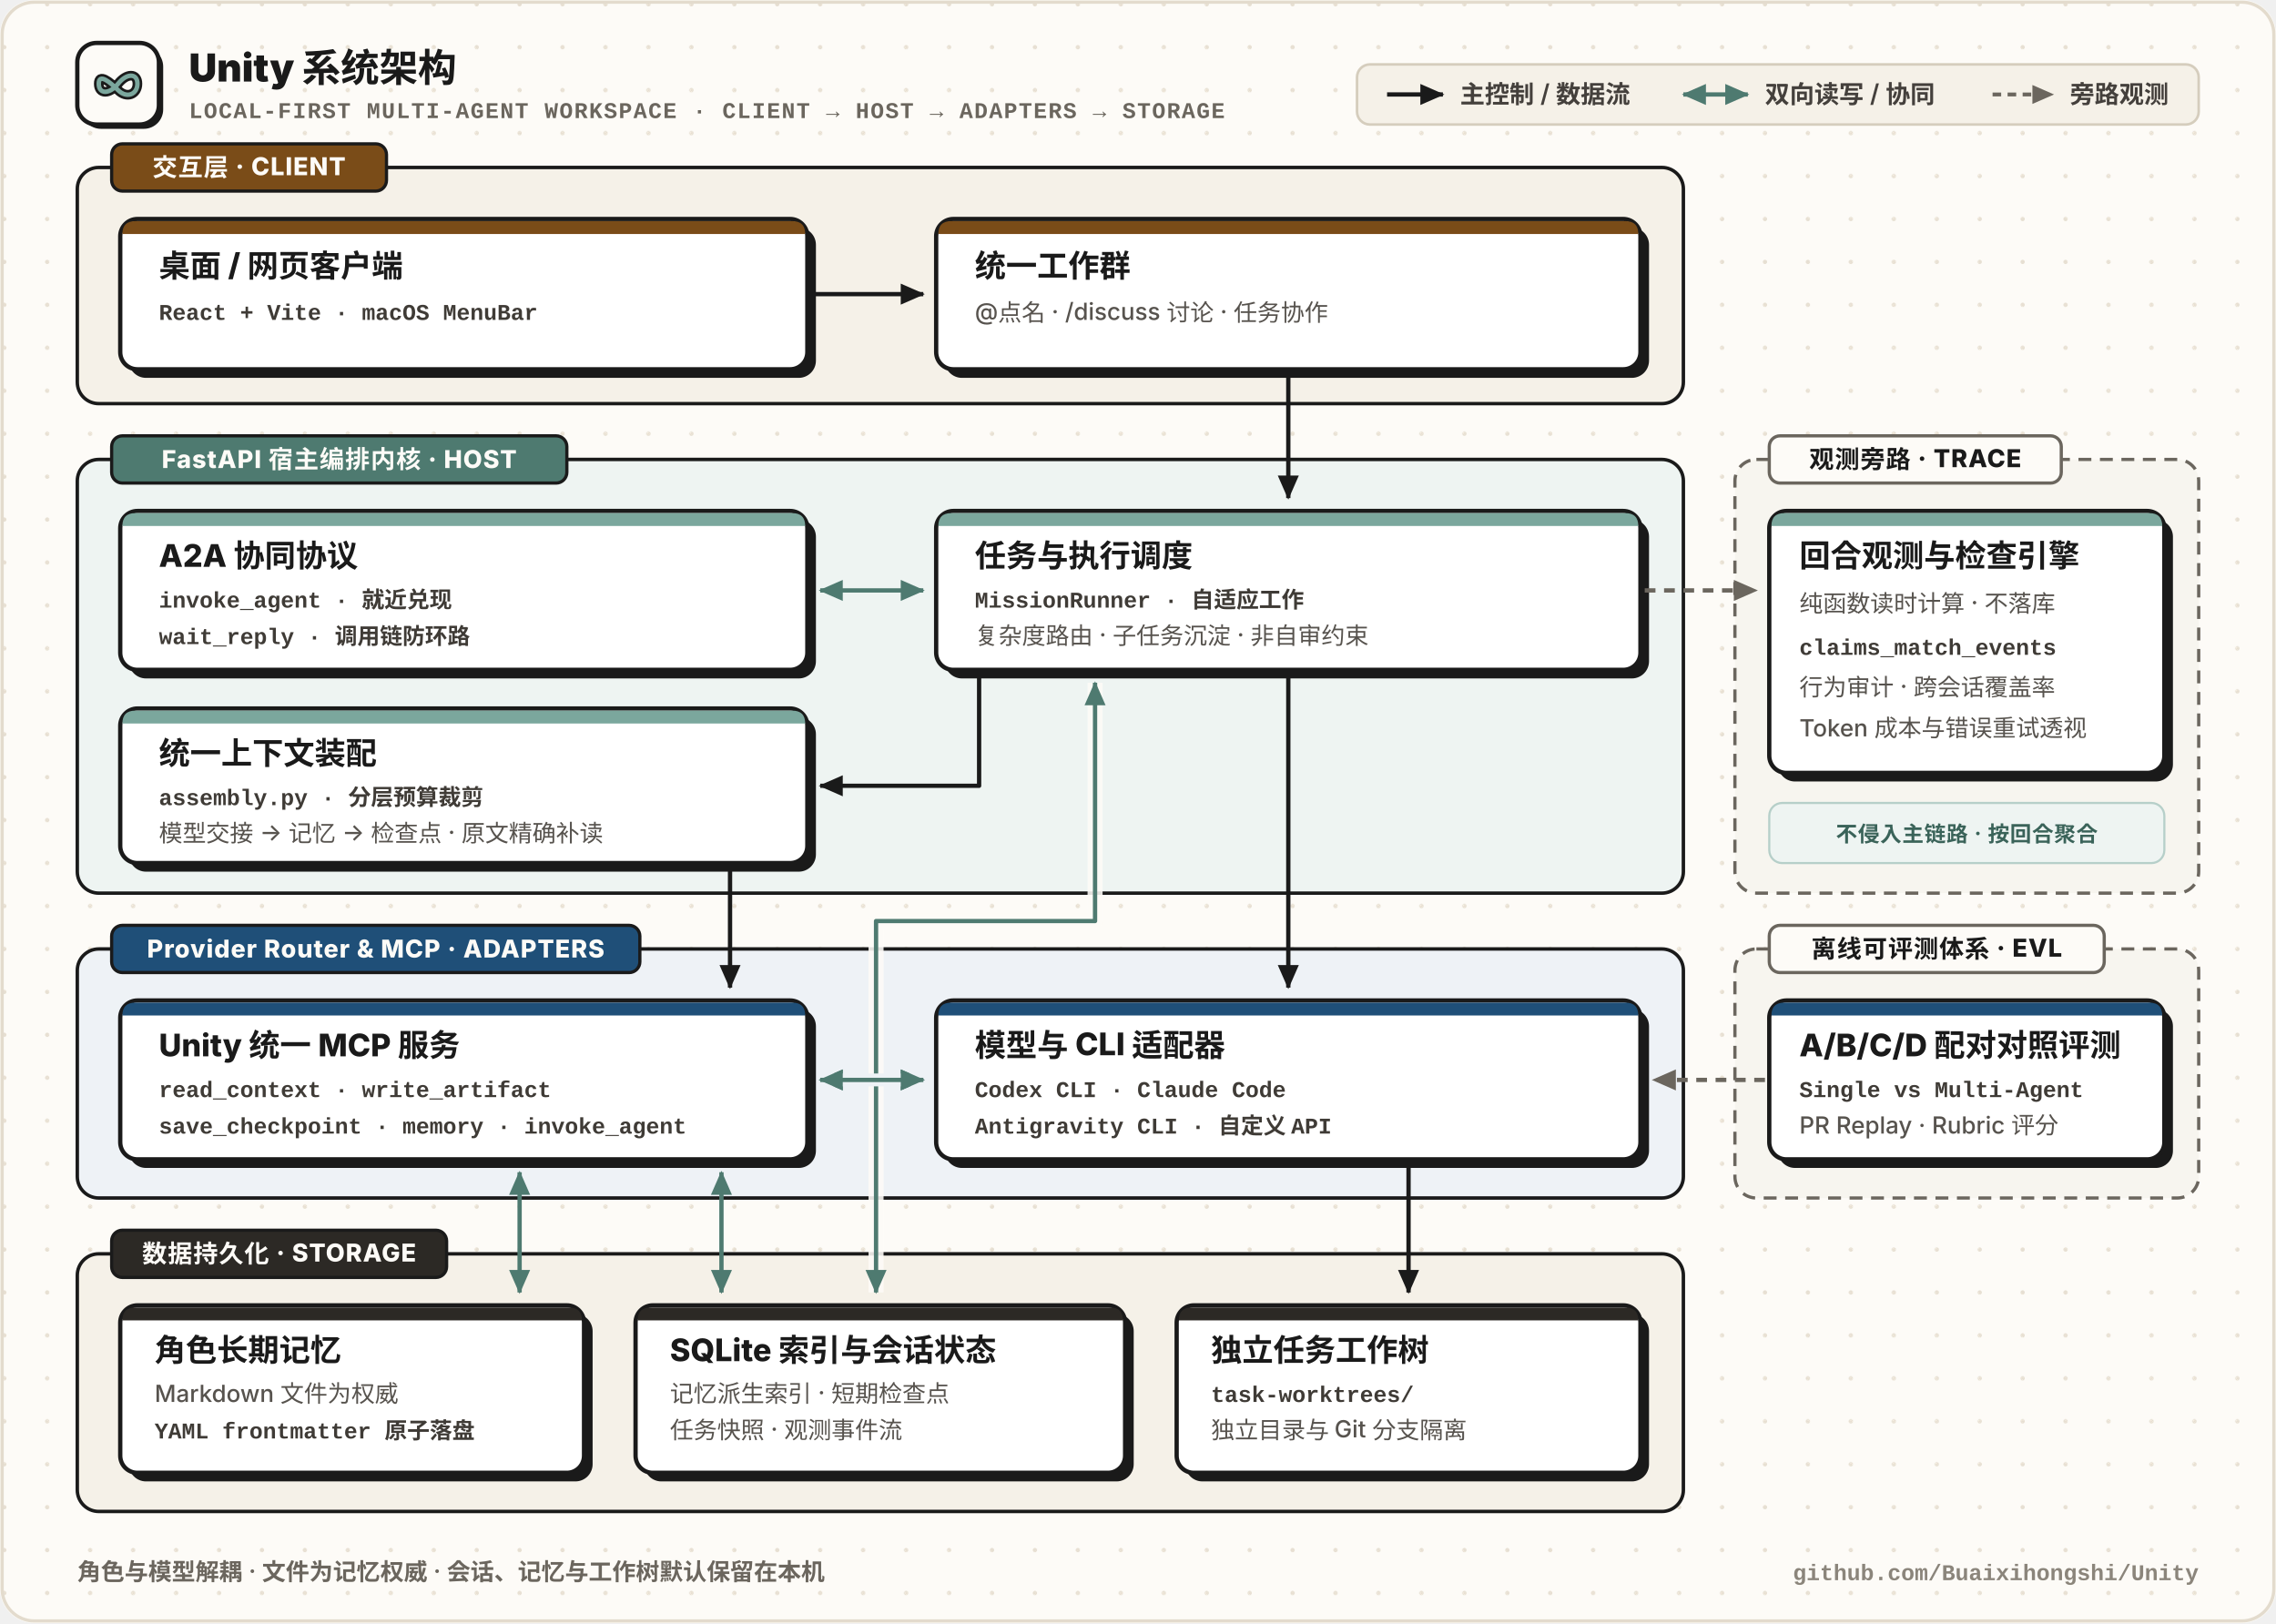
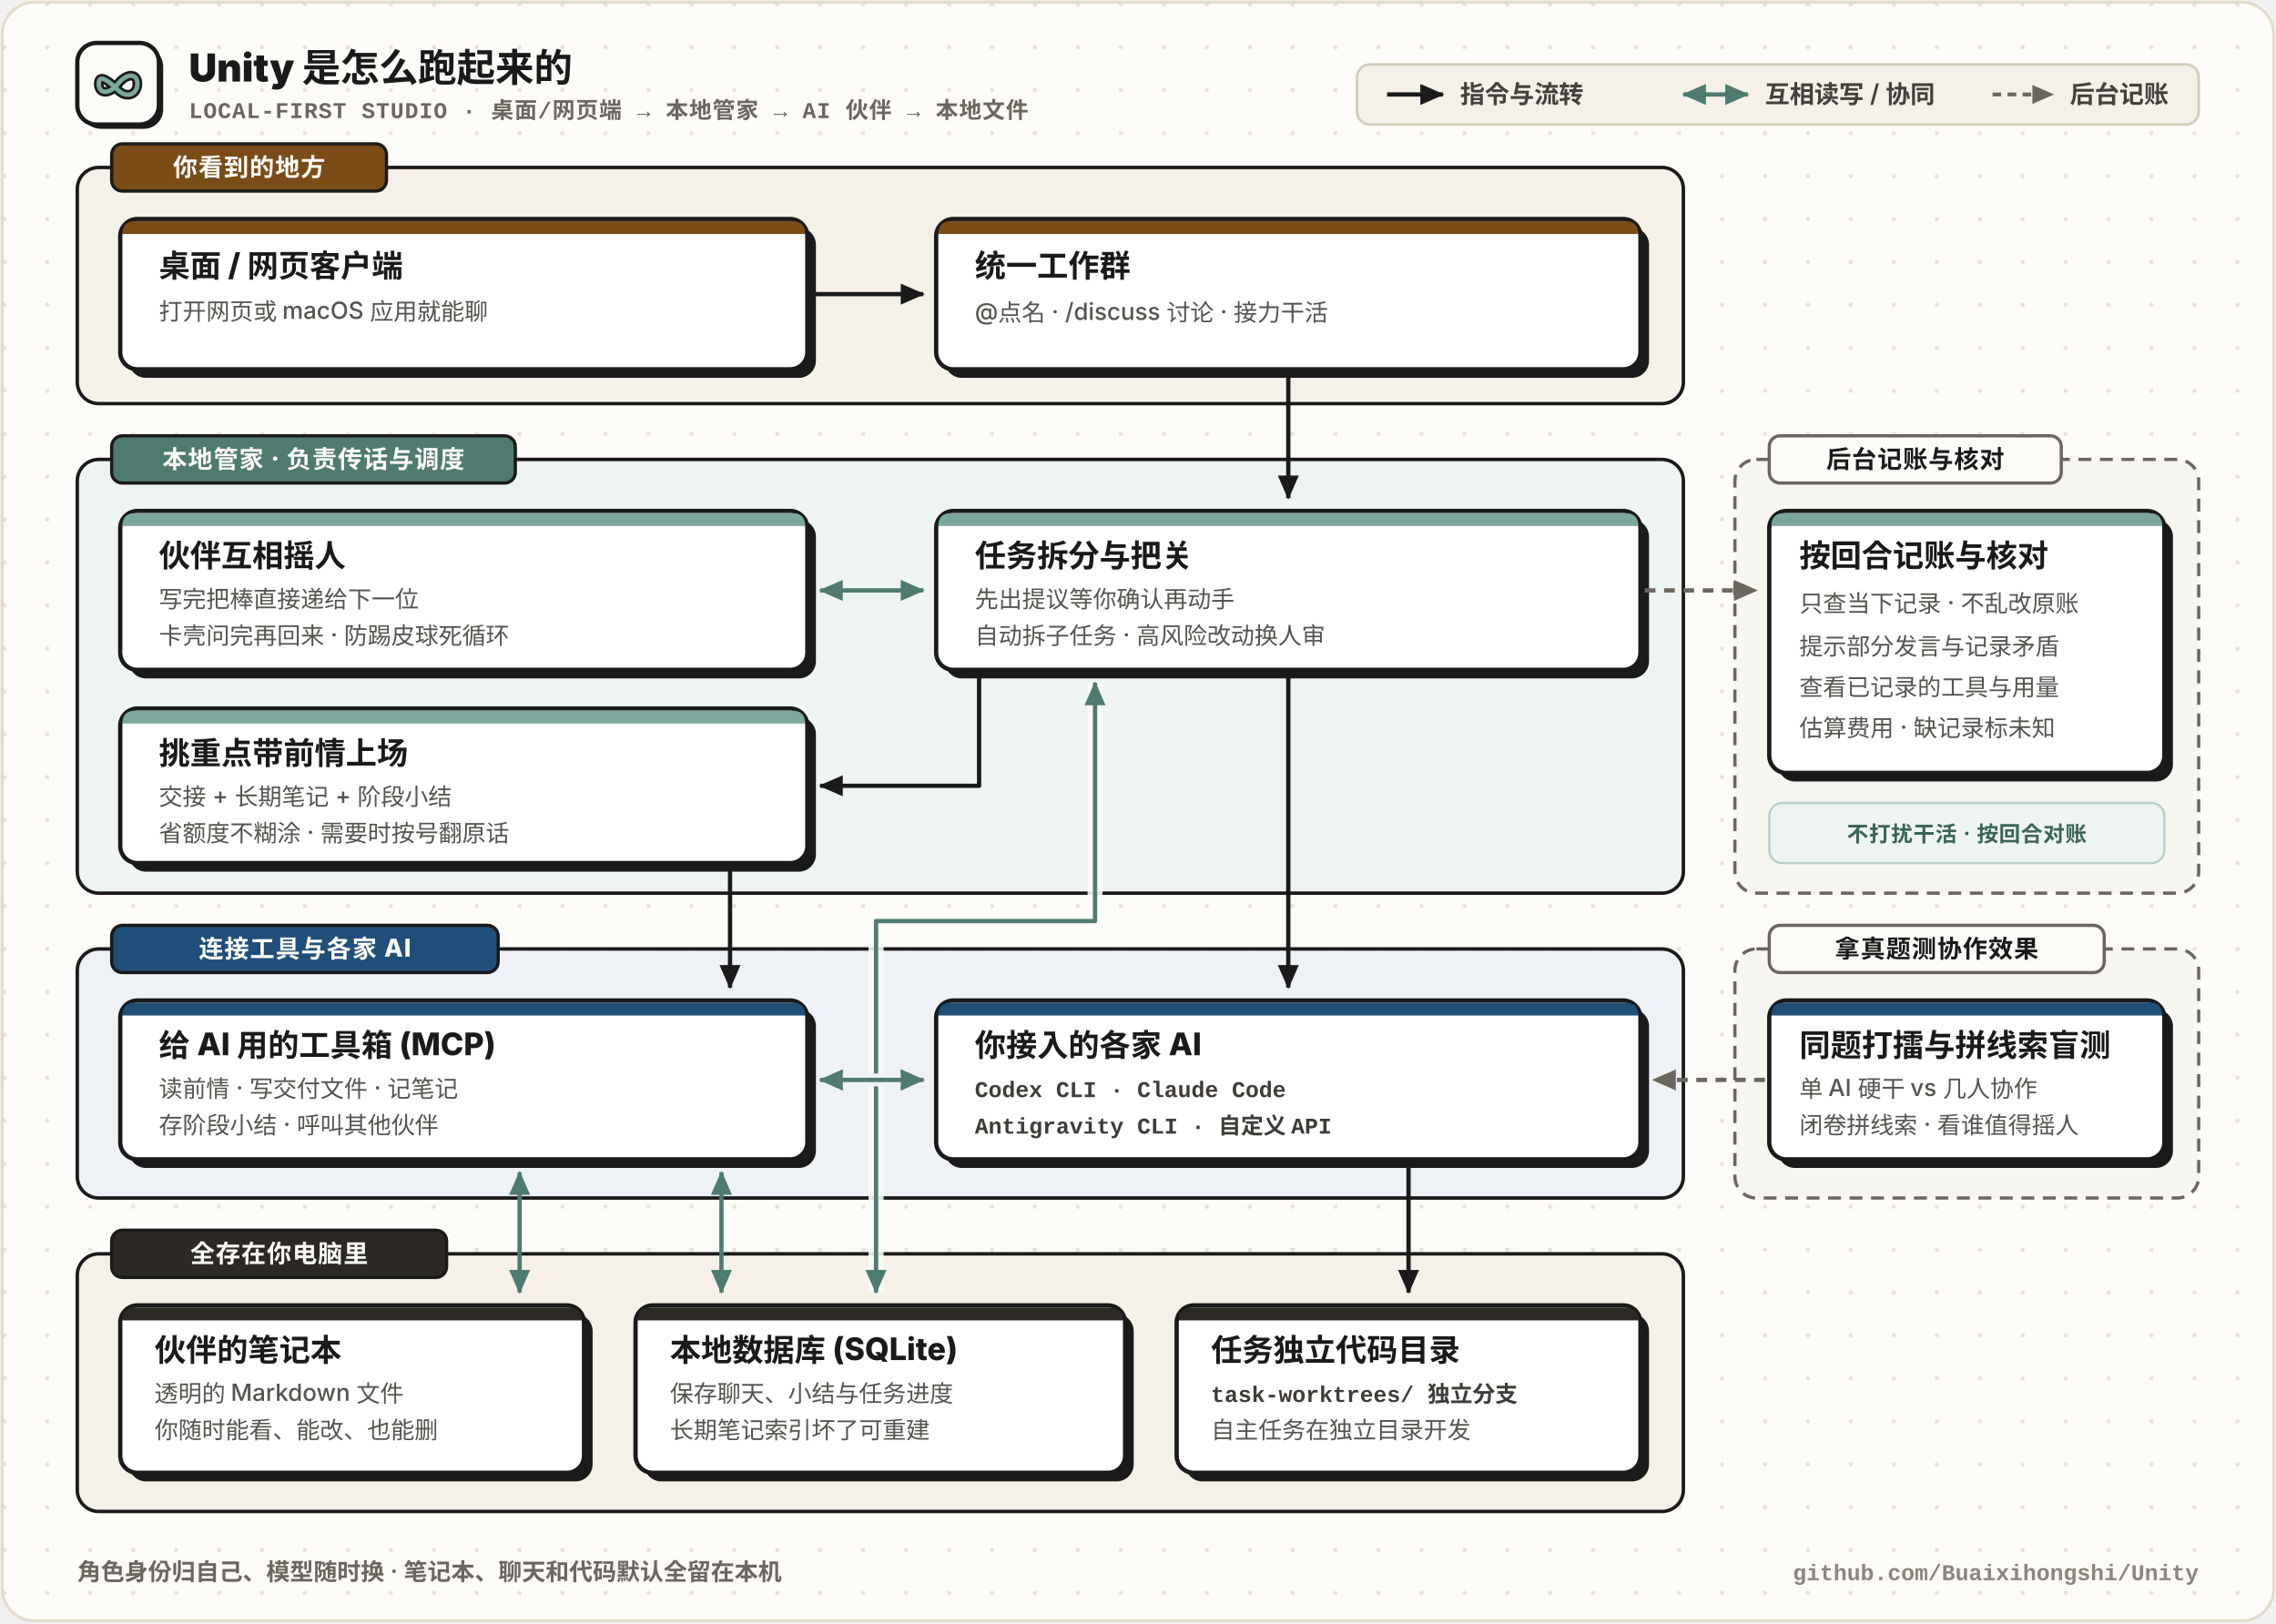
<svg xmlns="http://www.w3.org/2000/svg" viewBox="0 0 1060 756" width="1060" height="756" role="img" aria-labelledby="title desc">
  <defs>
    <style>
      .sans { font-family: ui-sans-serif, -apple-system, BlinkMacSystemFont, "PingFang SC", "Hiragino Sans GB", "Microsoft YaHei", "Segoe UI", sans-serif; }
      .mono { font-family: ui-monospace, SFMono-Regular, Menlo, Monaco, Consolas, "Liberation Mono", monospace; }
      .tier-label { font-size: 11.5px; font-weight: 800; letter-spacing: 0.4px; fill: #fdfbf7; }
      .tier-label-rail { font-size: 11.5px; font-weight: 800; letter-spacing: 0.4px; fill: #1a1a1a; }
      .card-title { font-size: 14.5px; font-weight: 800; fill: #1a1a1a; }
      .card-sub { font-size: 11px; font-weight: 500; fill: #57534e; }
      .card-code { font-size: 10.5px; font-weight: 600; fill: #3f3b36; }
      .badge-text { font-size: 10px; font-weight: 700; letter-spacing: 0.3px; }
      .legend-text { font-size: 11.5px; font-weight: 600; fill: #44403c; }
    </style>
    <pattern id="dot-grid" width="20" height="20" patternUnits="userSpaceOnUse">
      <circle cx="2" cy="2" r="1" fill="#e2dacb" />
    </pattern>
    <marker id="arrow-ink" viewBox="0 0 10 10" refX="8.5" refY="5" markerWidth="7" markerHeight="7" orient="auto-start-reverse">
      <path d="M 1 1.5 L 9 5 L 1 8.5 z" fill="#1a1a1a" />
    </marker>
    <marker id="arrow-sage" viewBox="0 0 10 10" refX="8.5" refY="5" markerWidth="7" markerHeight="7" orient="auto-start-reverse">
      <path d="M 1 1.5 L 9 5 L 1 8.5 z" fill="#4e7a70" />
    </marker>
    <marker id="arrow-dashed" viewBox="0 0 10 10" refX="8.5" refY="5" markerWidth="7" markerHeight="7" orient="auto-start-reverse">
      <path d="M 1 1.5 L 9 5 L 1 8.5 z" fill="#6b665e" />
    </marker>
  </defs>
  <rect x="0" y="0" width="1060" height="756" rx="16" fill="#fdfbf7" />
  <rect x="0" y="0" width="1060" height="756" rx="16" fill="url(#dot-grid)" opacity="0.85" />
  <rect x="1" y="1" width="1058" height="754" rx="15" fill="none" stroke="#e3dbcd" stroke-width="1.5" />
  <g transform="translate(36, 20)">
    <rect x="2" y="2" width="38" height="38" rx="9" fill="#1a1a1a" />
    <rect x="0" y="0" width="38" height="38" rx="9" fill="#fdfbf7" stroke="#1a1a1a" stroke-width="2" />
    <path d="M 28 19 C 28 24 23 26 19 22 C 15 18 10 14 10 19 C 10 24 15 24 19 19 C 23 14 28 14 28 19 Z" fill="none" stroke="#1a1a1a" stroke-width="4.5" stroke-linejoin="round" />
    <path d="M 28 19 C 28 24 23 26 19 22 C 15 18 10 14 10 19 C 10 24 15 24 19 19 C 23 14 28 14 28 19 Z" fill="none" stroke="#7ba79d" stroke-width="2.1" stroke-linejoin="round" />
-     <text x="52" y="18" class="sans" font-size="18" font-weight="900" fill="#1a1a1a">Unity 系统架构</text>
-     <text x="52" y="35" class="mono" font-size="10.5" font-weight="600" fill="#6b665e" letter-spacing="0.6">LOCAL-FIRST MULTI-AGENT WORKSPACE · CLIENT → HOST → ADAPTERS → STORAGE</text>
+     <text x="52" y="18" class="sans" font-size="18" font-weight="900" fill="#1a1a1a">Unity 是怎么跑起来的</text>
+     <text x="52" y="35" class="mono" font-size="10.5" font-weight="600" fill="#6b665e" letter-spacing="0.4">LOCAL-FIRST STUDIO · 桌面/网页端 → 本地管家 → AI 伙伴 → 本地文件</text>
    <g transform="translate(596, 10)">
      <rect x="0" y="0" width="392" height="28" rx="6" fill="#f5f1e8" stroke="#d5cdbd" stroke-width="1.2" />
      <line x1="14" y1="14" x2="40" y2="14" stroke="#1a1a1a" stroke-width="2" marker-end="url(#arrow-ink)" />
-       <text x="48" y="18" class="sans legend-text">主控制 / 数据流</text>
+       <text x="48" y="18" class="sans legend-text">指令与流转</text>
      <line x1="152" y1="14" x2="182" y2="14" stroke="#4e7a70" stroke-width="2" marker-start="url(#arrow-sage)" marker-end="url(#arrow-sage)" />
-       <text x="190" y="18" class="sans legend-text">双向读写 / 协同</text>
+       <text x="190" y="18" class="sans legend-text">互相读写 / 协同</text>
      <line x1="296" y1="14" x2="324" y2="14" stroke="#6b665e" stroke-width="1.8" stroke-dasharray="4 3" marker-end="url(#arrow-dashed)" />
-       <text x="332" y="18" class="sans legend-text">旁路观测</text>
+       <text x="332" y="18" class="sans legend-text">后台记账</text>
    </g>
  </g>
  <g id="tier-client">
    <rect x="36" y="78" width="748" height="110" rx="10" fill="#f5f1e8" stroke="#1a1a1a" stroke-width="1.6" />
    <rect x="52" y="67" width="128" height="22" rx="5" fill="#7a4c18" stroke="#1a1a1a" stroke-width="1.5" />
-     <text x="116" y="82" text-anchor="middle" class="sans tier-label">交互层 · CLIENT</text>
+     <text x="116" y="82" text-anchor="middle" class="sans tier-label">你看到的地方</text>
    <rect x="60" y="106" width="320" height="70" rx="8" fill="#1a1a1a" />
    <rect x="56" y="102" width="320" height="70" rx="8" fill="#ffffff" stroke="#1a1a1a" stroke-width="2" />
    <path d="M 57 109 Q 57 103 63 103 L 369 103 Q 375 103 375 109 Z" fill="#7a4c18" />
    <text x="74" y="129" class="sans card-title">桌面 / 网页客户端</text>
-     <text x="74" y="149" class="mono card-code">React + Vite · macOS MenuBar</text>
+     <text x="74" y="149" class="sans card-sub">打开网页或 macOS 应用就能聊</text>
    <rect x="440" y="106" width="328" height="70" rx="8" fill="#1a1a1a" />
    <rect x="436" y="102" width="328" height="70" rx="8" fill="#ffffff" stroke="#1a1a1a" stroke-width="2" />
    <path d="M 437 109 Q 437 103 443 103 L 757 103 Q 763 103 763 109 Z" fill="#7a4c18" />
    <text x="454" y="129" class="sans card-title">统一工作群</text>
-     <text x="454" y="149" class="sans card-sub">@点名 · /discuss 讨论 · 任务协作</text>
+     <text x="454" y="149" class="sans card-sub">@点名 · /discuss 讨论 · 接力干活</text>
    <line x1="378" y1="137" x2="430" y2="137" stroke="#1a1a1a" stroke-width="2" marker-end="url(#arrow-ink)" />
  </g>
  <g id="tier-host">
    <rect x="36" y="214" width="748" height="202" rx="10" fill="#eef4f2" stroke="#1a1a1a" stroke-width="1.6" />
-     <rect x="52" y="203" width="212" height="22" rx="5" fill="#4e7a70" stroke="#1a1a1a" stroke-width="1.5" />
-     <text x="158" y="218" text-anchor="middle" class="sans tier-label">FastAPI 宿主编排内核 · HOST</text>
+     <rect x="52" y="203" width="188" height="22" rx="5" fill="#4e7a70" stroke="#1a1a1a" stroke-width="1.5" />
+     <text x="146" y="218" text-anchor="middle" class="sans tier-label">本地管家 · 负责传话与调度</text>
    <rect x="60" y="242" width="320" height="74" rx="8" fill="#1a1a1a" />
    <rect x="56" y="238" width="320" height="74" rx="8" fill="#ffffff" stroke="#1a1a1a" stroke-width="2" />
    <path d="M 57 245 Q 57 239 63 239 L 369 239 Q 375 239 375 245 Z" fill="#7ba79d" />
-     <text x="74" y="264" class="sans card-title">A2A 协同协议</text>
-     <text x="74" y="283" class="mono card-code">invoke_agent · 就近兑现</text>
-     <text x="74" y="300" class="mono card-code">wait_reply · 调用链防环路</text>
+     <text x="74" y="264" class="sans card-title">伙伴互相摇人</text>
+     <text x="74" y="283" class="sans card-sub">写完把棒直接递给下一位</text>
+     <text x="74" y="300" class="sans card-sub">卡壳问完再回来 · 防踢皮球死循环</text>
    <rect x="440" y="242" width="328" height="74" rx="8" fill="#1a1a1a" />
    <rect x="436" y="238" width="328" height="74" rx="8" fill="#ffffff" stroke="#1a1a1a" stroke-width="2" />
    <path d="M 437 245 Q 437 239 443 239 L 757 239 Q 763 239 763 245 Z" fill="#7ba79d" />
-     <text x="454" y="264" class="sans card-title">任务与执行调度</text>
-     <text x="454" y="283" class="mono card-code">MissionRunner · 自适应工作</text>
-     <text x="454" y="300" class="sans card-sub">复杂度路由 · 子任务沉淀 · 非自审约束</text>
+     <text x="454" y="264" class="sans card-title">任务拆分与把关</text>
+     <text x="454" y="283" class="sans card-sub">先出提议等你确认再动手</text>
+     <text x="454" y="300" class="sans card-sub">自动拆子任务 · 高风险改动换人审</text>
    <rect x="60" y="334" width="320" height="72" rx="8" fill="#1a1a1a" />
    <rect x="56" y="330" width="320" height="72" rx="8" fill="#ffffff" stroke="#1a1a1a" stroke-width="2" />
    <path d="M 57 337 Q 57 331 63 331 L 369 331 Q 375 331 375 337 Z" fill="#7ba79d" />
-     <text x="74" y="356" class="sans card-title">统一上下文装配</text>
-     <text x="74" y="375" class="mono card-code">assembly.py · 分层预算裁剪</text>
-     <text x="74" y="392" class="sans card-sub">模型交接 → 记忆 → 检查点 · 原文精确补读</text>
+     <text x="74" y="356" class="sans card-title">挑重点带前情上场</text>
+     <text x="74" y="375" class="sans card-sub">交接 + 长期笔记 + 阶段小结</text>
+     <text x="74" y="392" class="sans card-sub">省额度不糊涂 · 需要时按号翻原话</text>
    <line x1="600" y1="174" x2="600" y2="232" stroke="#1a1a1a" stroke-width="2" marker-end="url(#arrow-ink)" />
    <line x1="382" y1="275" x2="430" y2="275" stroke="#4e7a70" stroke-width="2" marker-start="url(#arrow-sage)" marker-end="url(#arrow-sage)" />
    <path d="M 456 314 L 456 366 L 382 366" fill="none" stroke="#1a1a1a" stroke-width="2" stroke-linejoin="round" marker-end="url(#arrow-ink)" />
  </g>
  <g id="tier-adapters">
    <rect x="36" y="442" width="748" height="116" rx="10" fill="#eef2f6" stroke="#1a1a1a" stroke-width="1.6" />
-     <rect x="52" y="431" width="246" height="22" rx="5" fill="#1f4f78" stroke="#1a1a1a" stroke-width="1.5" />
-     <text x="175" y="446" text-anchor="middle" class="sans tier-label">Provider Router &amp; MCP · ADAPTERS</text>
+     <rect x="52" y="431" width="180" height="22" rx="5" fill="#1f4f78" stroke="#1a1a1a" stroke-width="1.5" />
+     <text x="142" y="446" text-anchor="middle" class="sans tier-label">连接工具与各家 AI</text>
    <rect x="60" y="470" width="320" height="74" rx="8" fill="#1a1a1a" />
    <rect x="56" y="466" width="320" height="74" rx="8" fill="#ffffff" stroke="#1a1a1a" stroke-width="2" />
    <path d="M 57 473 Q 57 467 63 467 L 369 467 Q 375 467 375 473 Z" fill="#1f4f78" />
-     <text x="74" y="492" class="sans card-title">Unity 统一 MCP 服务</text>
-     <text x="74" y="511" class="mono card-code">read_context · write_artifact</text>
-     <text x="74" y="528" class="mono card-code">save_checkpoint · memory · invoke_agent</text>
+     <text x="74" y="492" class="sans card-title">给 AI 用的工具箱 (MCP)</text>
+     <text x="74" y="511" class="sans card-sub">读前情 · 写交付文件 · 记笔记</text>
+     <text x="74" y="528" class="sans card-sub">存阶段小结 · 呼叫其他伙伴</text>
    <rect x="440" y="470" width="328" height="74" rx="8" fill="#1a1a1a" />
    <rect x="436" y="466" width="328" height="74" rx="8" fill="#ffffff" stroke="#1a1a1a" stroke-width="2" />
    <path d="M 437 473 Q 437 467 443 467 L 757 467 Q 763 467 763 473 Z" fill="#1f4f78" />
-     <text x="454" y="492" class="sans card-title">模型与 CLI 适配器</text>
+     <text x="454" y="492" class="sans card-title">你接入的各家 AI</text>
    <text x="454" y="511" class="mono card-code">Codex CLI · Claude Code</text>
    <text x="454" y="528" class="mono card-code">Antigravity CLI · 自定义 API</text>
    <line x1="340" y1="404" x2="340" y2="460" stroke="#1a1a1a" stroke-width="2" marker-end="url(#arrow-ink)" />
    <line x1="600" y1="314" x2="600" y2="460" stroke="#1a1a1a" stroke-width="2" marker-end="url(#arrow-ink)" />
    <line x1="382" y1="503" x2="430" y2="503" stroke="#4e7a70" stroke-width="2" marker-start="url(#arrow-sage)" marker-end="url(#arrow-sage)" />
  </g>
  <g id="tier-storage">
    <rect x="36" y="584" width="748" height="120" rx="10" fill="#f5f1e8" stroke="#1a1a1a" stroke-width="1.6" />
    <rect x="52" y="573" width="156" height="22" rx="5" fill="#2c2925" stroke="#1a1a1a" stroke-width="1.5" />
-     <text x="130" y="588" text-anchor="middle" class="sans tier-label">数据持久化 · STORAGE</text>
+     <text x="130" y="588" text-anchor="middle" class="sans tier-label">全存在你电脑里</text>
    <rect x="60" y="612" width="216" height="78" rx="8" fill="#1a1a1a" />
    <rect x="56" y="608" width="216" height="78" rx="8" fill="#ffffff" stroke="#1a1a1a" stroke-width="2" />
    <path d="M 57 615 Q 57 609 63 609 L 265 609 Q 271 609 271 615 Z" fill="#2c2925" />
-     <text x="72" y="634" class="sans card-title">角色长期记忆</text>
-     <text x="72" y="653" class="sans card-sub">Markdown 文件为权威</text>
-     <text x="72" y="670" class="mono card-code">YAML frontmatter 原子落盘</text>
+     <text x="72" y="634" class="sans card-title">伙伴的笔记本</text>
+     <text x="72" y="653" class="sans card-sub">透明的 Markdown 文件</text>
+     <text x="72" y="670" class="sans card-sub">你随时能看、能改、也能删</text>
    <rect x="300" y="612" width="228" height="78" rx="8" fill="#1a1a1a" />
    <rect x="296" y="608" width="228" height="78" rx="8" fill="#ffffff" stroke="#1a1a1a" stroke-width="2" />
    <path d="M 297 615 Q 297 609 303 609 L 517 609 Q 523 609 523 615 Z" fill="#2c2925" />
-     <text x="312" y="634" class="sans card-title">SQLite 索引与会话状态</text>
-     <text x="312" y="653" class="sans card-sub">记忆派生索引 · 短期检查点</text>
-     <text x="312" y="670" class="sans card-sub">任务快照 · 观测事件流</text>
+     <text x="312" y="634" class="sans card-title">本地数据库 (SQLite)</text>
+     <text x="312" y="653" class="sans card-sub">保存聊天、小结与任务进度</text>
+     <text x="312" y="670" class="sans card-sub">长期笔记索引坏了可重建</text>
    <rect x="552" y="612" width="216" height="78" rx="8" fill="#1a1a1a" />
    <rect x="548" y="608" width="216" height="78" rx="8" fill="#ffffff" stroke="#1a1a1a" stroke-width="2" />
    <path d="M 549 615 Q 549 609 555 609 L 757 609 Q 763 609 763 615 Z" fill="#2c2925" />
-     <text x="564" y="634" class="sans card-title">独立任务工作树</text>
-     <text x="564" y="653" class="mono card-code">task-worktrees/</text>
-     <text x="564" y="670" class="sans card-sub">独立目录与 Git 分支隔离</text>
+     <text x="564" y="634" class="sans card-title">任务独立代码目录</text>
+     <text x="564" y="653" class="mono card-code">task-worktrees/ 独立分支</text>
+     <text x="564" y="670" class="sans card-sub">自主任务在独立目录开发</text>
    <line x1="242" y1="546" x2="242" y2="602" stroke="#4e7a70" stroke-width="2" marker-start="url(#arrow-sage)" marker-end="url(#arrow-sage)" />
    <line x1="336" y1="546" x2="336" y2="602" stroke="#4e7a70" stroke-width="2" marker-start="url(#arrow-sage)" marker-end="url(#arrow-sage)" />
    <line x1="656" y1="542" x2="656" y2="602" stroke="#1a1a1a" stroke-width="2" marker-end="url(#arrow-ink)" />
  </g>
  <g id="orchestrator-db-bridge">
    <path d="M 510 318 L 510 429 L 408 429 L 408 602" fill="none" stroke="#fdfbf7" stroke-width="7" stroke-linejoin="round" opacity="0.88" />
    <path d="M 510 318 L 510 429 L 408 429 L 408 602" fill="none" stroke="#4e7a70" stroke-width="2" stroke-linejoin="round" marker-start="url(#arrow-sage)" marker-end="url(#arrow-sage)" />
    <line x1="382" y1="503" x2="430" y2="503" stroke="#eef2f6" stroke-width="6" />
    <line x1="382" y1="503" x2="430" y2="503" stroke="#4e7a70" stroke-width="2" marker-start="url(#arrow-sage)" marker-end="url(#arrow-sage)" />
  </g>
  <g id="right-rail">
    <rect x="808" y="214" width="216" height="202" rx="10" fill="#f7f5ef" stroke="#6b665e" stroke-width="1.5" stroke-dasharray="6 4" />
    <rect x="824" y="203" width="136" height="22" rx="5" fill="#fdfbf7" stroke="#6b665e" stroke-width="1.5" />
-     <text x="892" y="218" text-anchor="middle" class="sans tier-label-rail">观测旁路 · TRACE</text>
+     <text x="892" y="218" text-anchor="middle" class="sans tier-label-rail">后台记账与核对</text>
    <rect x="828" y="242" width="184" height="122" rx="8" fill="#1a1a1a" />
    <rect x="824" y="238" width="184" height="122" rx="8" fill="#ffffff" stroke="#1a1a1a" stroke-width="2" />
    <path d="M 825 245 Q 825 239 831 239 L 1001 239 Q 1007 239 1007 245 Z" fill="#7ba79d" />
-     <text x="838" y="264" class="sans card-title">回合观测与检查引擎</text>
-     <text x="838" y="285" class="sans card-sub">纯函数读时计算 · 不落库</text>
-     <text x="838" y="305" class="mono card-code">claims_match_events</text>
-     <text x="838" y="324" class="sans card-sub">行为审计 · 跨会话覆盖率</text>
-     <text x="838" y="343" class="sans card-sub">Token 成本与错误重试透视</text>
+     <text x="838" y="264" class="sans card-title">按回合记账与核对</text>
+     <text x="838" y="285" class="sans card-sub">只查当下记录 · 不乱改原账</text>
+     <text x="838" y="305" class="sans card-sub">提示部分发言与记录矛盾</text>
+     <text x="838" y="324" class="sans card-sub">查看已记录的工具与用量</text>
+     <text x="838" y="343" class="sans card-sub">估算费用 · 缺记录标未知</text>
    <rect x="824" y="374" width="184" height="28" rx="6" fill="#eef4f2" stroke="#b6cfc9" stroke-width="1" />
-     <text x="916" y="392" text-anchor="middle" class="sans badge-text" fill="#3a6359">不侵入主链路 · 按回合聚合</text>
+     <text x="916" y="392" text-anchor="middle" class="sans badge-text" fill="#3a6359">不打扰干活 · 按回合对账</text>
    <line x1="766" y1="275" x2="818" y2="275" stroke="#6b665e" stroke-width="2" stroke-dasharray="5 4" marker-end="url(#arrow-dashed)" />
    <rect x="808" y="442" width="216" height="116" rx="10" fill="#f7f5ef" stroke="#6b665e" stroke-width="1.5" stroke-dasharray="6 4" />
    <rect x="824" y="431" width="156" height="22" rx="5" fill="#fdfbf7" stroke="#6b665e" stroke-width="1.5" />
-     <text x="902" y="446" text-anchor="middle" class="sans tier-label-rail">离线可评测体系 · EVL</text>
+     <text x="902" y="446" text-anchor="middle" class="sans tier-label-rail">拿真题测协作效果</text>
    <rect x="828" y="470" width="184" height="74" rx="8" fill="#1a1a1a" />
    <rect x="824" y="466" width="184" height="74" rx="8" fill="#ffffff" stroke="#1a1a1a" stroke-width="2" />
    <path d="M 825 473 Q 825 467 831 467 L 1001 467 Q 1007 467 1007 473 Z" fill="#1f4f78" />
-     <text x="838" y="492" class="sans card-title">A/B/C/D 配对对照评测</text>
-     <text x="838" y="511" class="mono card-code">Single vs Multi-Agent</text>
-     <text x="838" y="528" class="sans card-sub">PR Replay · Rubric 评分</text>
+     <text x="838" y="492" class="sans card-title">同题打擂与拼线索盲测</text>
+     <text x="838" y="511" class="sans card-sub">单 AI 硬干 vs 几人协作</text>
+     <text x="838" y="528" class="sans card-sub">闭卷拼线索 · 看谁值得摇人</text>
    <line x1="822" y1="503" x2="770" y2="503" stroke="#6b665e" stroke-width="2" stroke-dasharray="5 4" marker-end="url(#arrow-dashed)" />
  </g>
  <g transform="translate(36, 722)">
-     <text x="0" y="14" class="sans" font-size="11" font-weight="600" fill="#6b665e">角色与模型解耦 · 文件为记忆权威 · 会话、记忆与工作树默认保留在本机</text>
+     <text x="0" y="14" class="sans" font-size="11" font-weight="600" fill="#6b665e">角色身份归自己、模型随时换 · 笔记本、聊天和代码默认全留在本机</text>
    <text x="988" y="14" text-anchor="end" class="mono" font-size="10.5" font-weight="600" fill="#8b857b">github.com/Buaixihongshi/Unity</text>
  </g>
</svg>
